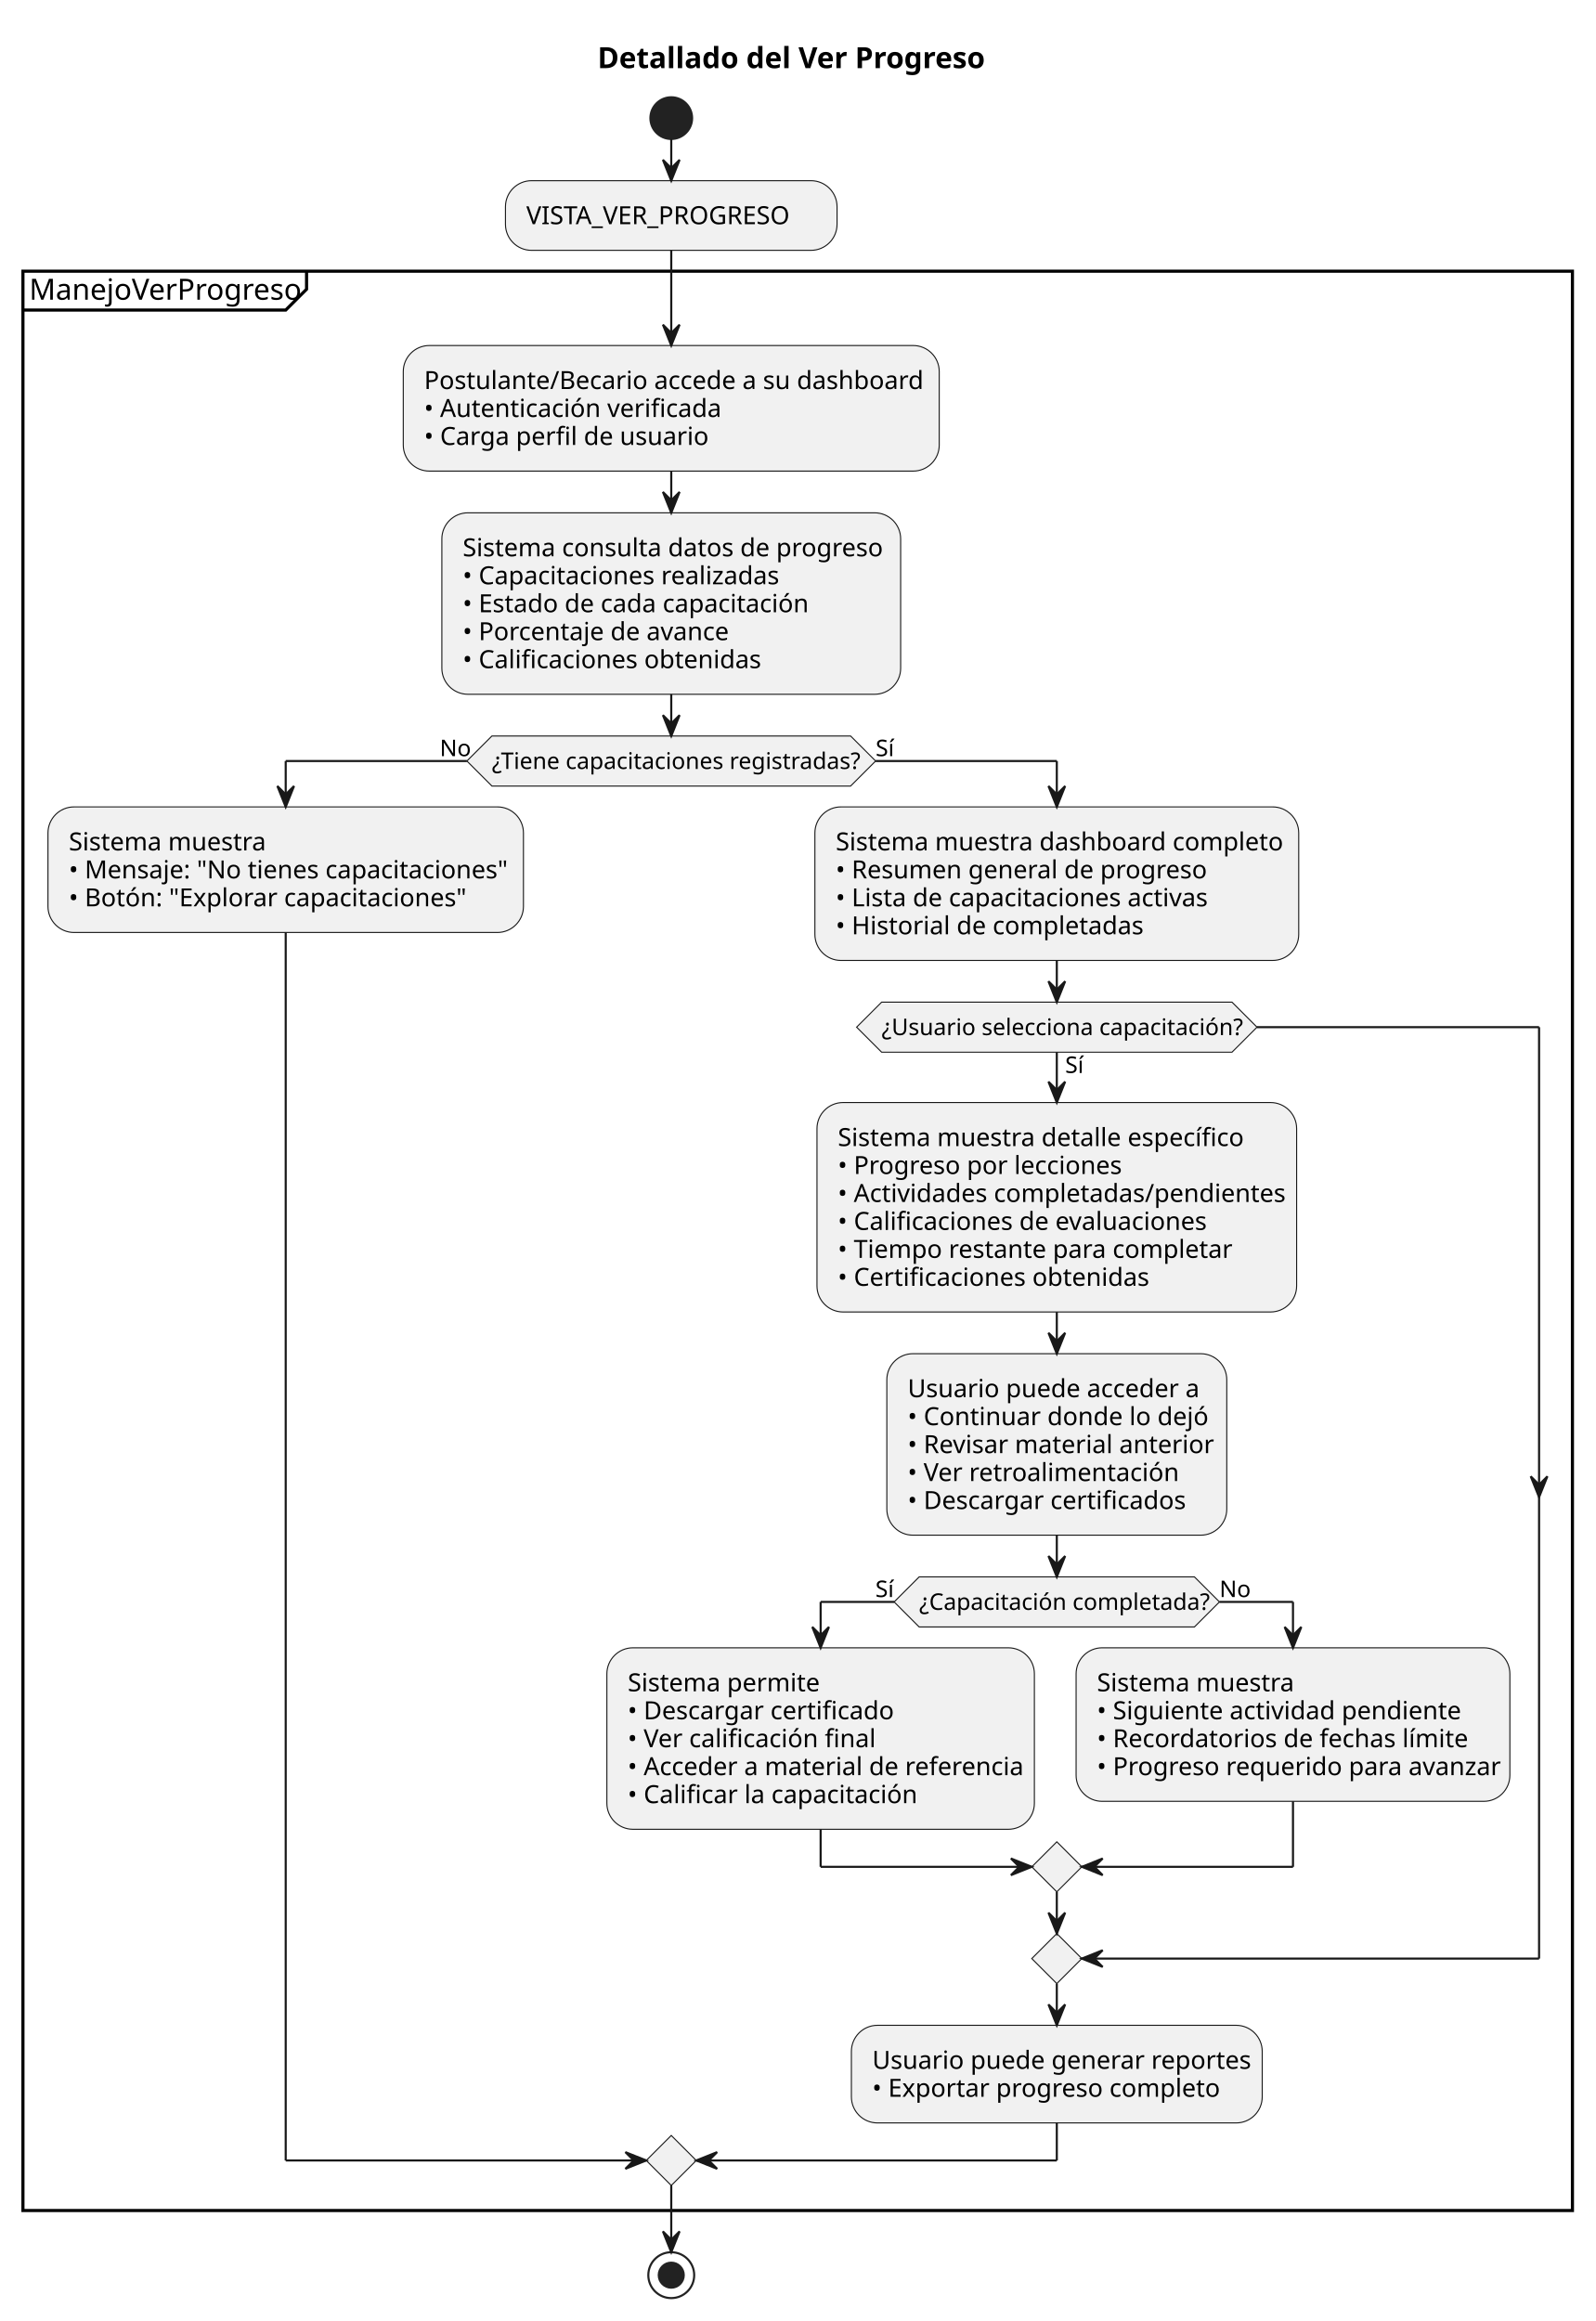
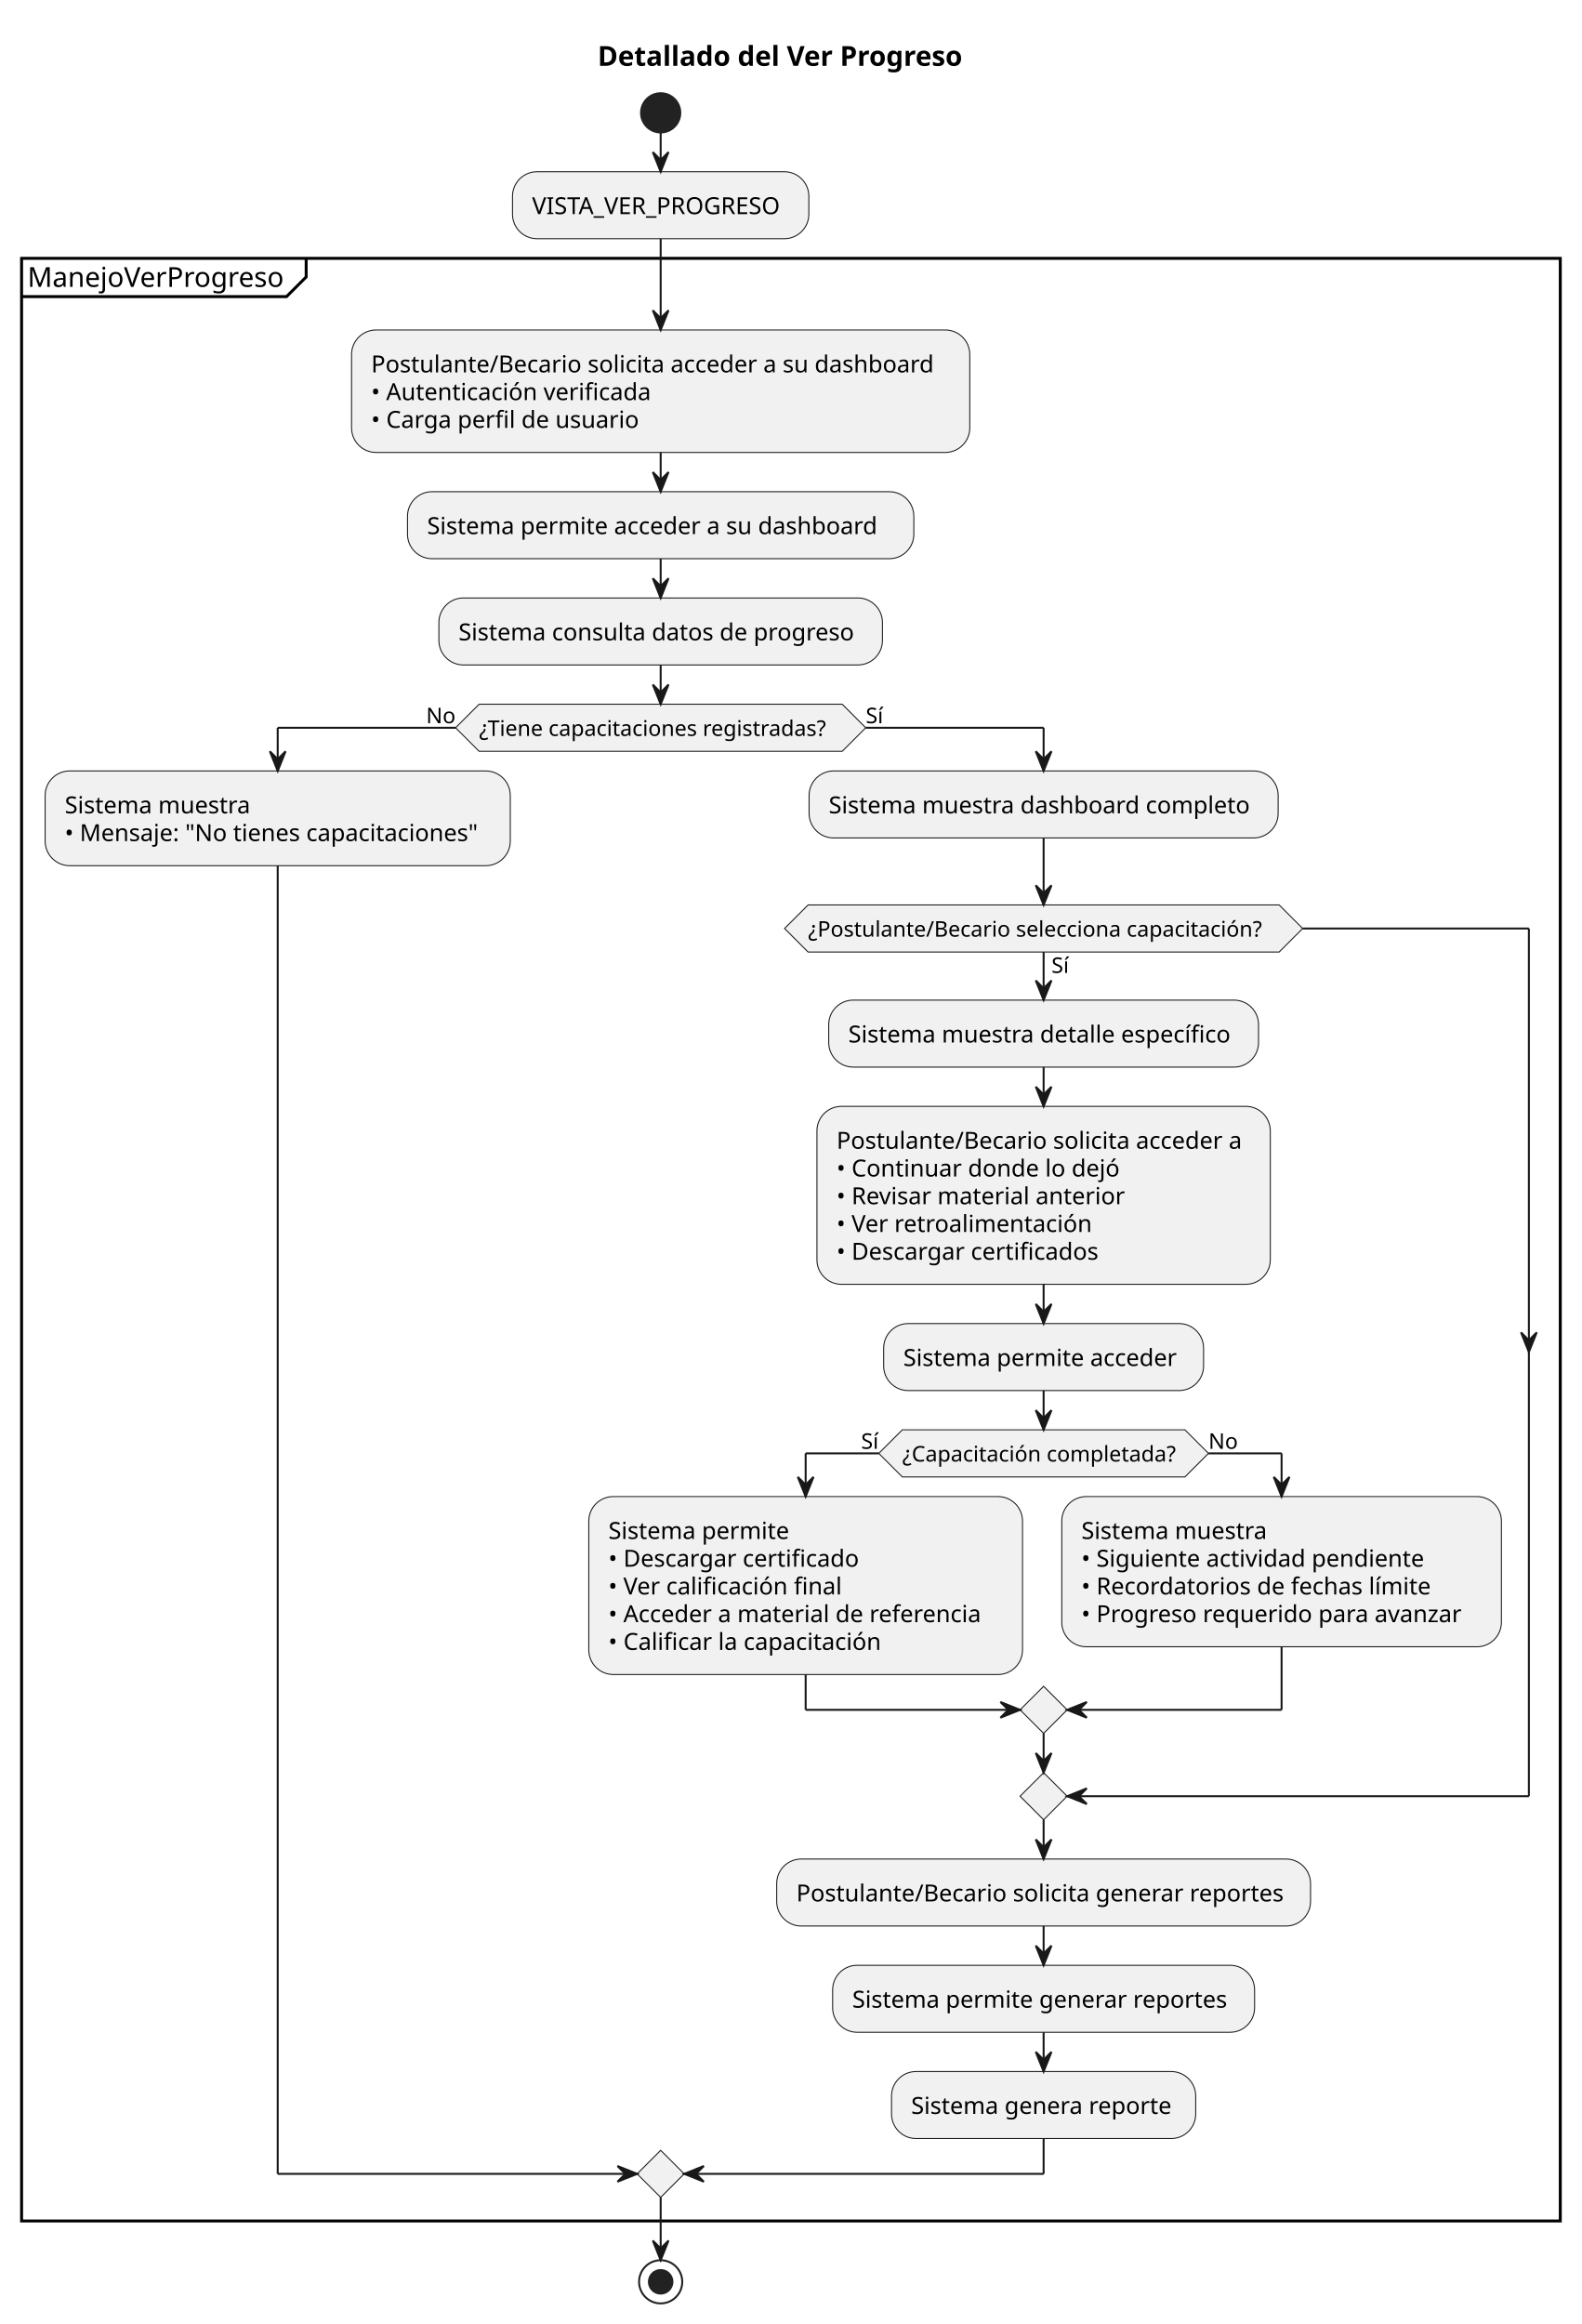
- <svg xmlns="http://www.w3.org/2000/svg" contentStyleType="text/css" height="1113px" preserveAspectRatio="none" style="width:765px;height:1113px;background:#FFFFFF;" version="1.1" viewBox="0 0 765 1113" width="765px" zoomAndPan="magnify">
+ <svg xmlns="http://www.w3.org/2000/svg" contentStyleType="text/css" height="1184px" preserveAspectRatio="none" style="width:806px;height:1184px;background:#FFFFFF;" version="1.1" viewBox="0 0 806 1184" width="806px" zoomAndPan="magnify">
  <defs />
  <g>
-     <text fill="#000000" font-family="sans-serif" font-size="14" font-weight="bold" lengthAdjust="spacing" textLength="189" x="286.5" y="32.674">Detallado del Ver Progreso</text>
-     <ellipse cx="321.875" cy="56.641" fill="#222222" rx="10" ry="10" style="stroke:#222222;stroke-width:1.0;" />
-     <rect fill="#F1F1F1" height="33.406" rx="12.5" ry="12.5" style="stroke:#181818;stroke-width:0.5;" width="159" x="242.375" y="86.641" />
-     <text fill="#000000" font-family="sans-serif" font-size="12" lengthAdjust="spacing" textLength="139" x="252.375" y="107.504">VISTA_VER_PROGRESO</text>
-     <rect fill="none" height="929.973" style="stroke:#000000;stroke-width:1.5;" width="743" x="11" y="130.047" />
-     <path d="M147,130.047 L147,138.688 L137,148.688 L11,148.688 " fill="none" style="stroke:#000000;stroke-width:1.5;" />
-     <text fill="#000000" font-family="sans-serif" font-size="14" lengthAdjust="spacing" textLength="126" x="14" y="143.721">ManejoVerProgreso</text>
-     <rect fill="#F1F1F1" height="60.219" rx="12.5" ry="12.5" style="stroke:#181818;stroke-width:0.5;" width="257" x="193.375" y="165.688" />
-     <text fill="#000000" font-family="sans-serif" font-size="12" lengthAdjust="spacing" textLength="237" x="203.375" y="186.551">Postulante/Becario accede a su dashboard</text>
-     <text fill="#000000" font-family="sans-serif" font-size="12" lengthAdjust="spacing" textLength="136" x="203.375" y="199.957">• Autenticación verificada</text>
-     <text fill="#000000" font-family="sans-serif" font-size="12" lengthAdjust="spacing" textLength="134" x="203.375" y="213.363">• Carga perfil de usuario</text>
-     <rect fill="#F1F1F1" height="87.031" rx="12.5" ry="12.5" style="stroke:#181818;stroke-width:0.5;" width="220" x="211.875" y="245.906" />
-     <text fill="#000000" font-family="sans-serif" font-size="12" lengthAdjust="spacing" textLength="200" x="221.875" y="266.769">Sistema consulta datos de progreso</text>
-     <text fill="#000000" font-family="sans-serif" font-size="12" lengthAdjust="spacing" textLength="154" x="221.875" y="280.176">• Capacitaciones realizadas</text>
-     <text fill="#000000" font-family="sans-serif" font-size="12" lengthAdjust="spacing" textLength="166" x="221.875" y="293.582">• Estado de cada capacitación</text>
-     <text fill="#000000" font-family="sans-serif" font-size="12" lengthAdjust="spacing" textLength="126" x="221.875" y="306.988">• Porcentaje de avance</text>
-     <text fill="#000000" font-family="sans-serif" font-size="12" lengthAdjust="spacing" textLength="144" x="221.875" y="320.394">• Calificaciones obtenidas</text>
-     <polygon fill="#F1F1F1" points="235.875,352.938,407.875,352.938,419.875,364.938,407.875,376.938,235.875,376.938,223.875,364.938,235.875,352.938" style="stroke:#181818;stroke-width:0.5;" />
-     <text fill="#000000" font-family="sans-serif" font-size="11" lengthAdjust="spacing" textLength="172" x="235.875" y="368.751">¿Tiene capacitaciones registradas?</text>
-     <text fill="#000000" font-family="sans-serif" font-size="11" lengthAdjust="spacing" textLength="13" x="210.875" y="362.606">No</text>
-     <text fill="#000000" font-family="sans-serif" font-size="11" lengthAdjust="spacing" textLength="9" x="419.875" y="362.606">Sí</text>
-     <rect fill="#F1F1F1" height="60.219" rx="12.5" ry="12.5" style="stroke:#181818;stroke-width:0.5;" width="228" x="23" y="386.938" />
-     <text fill="#000000" font-family="sans-serif" font-size="12" lengthAdjust="spacing" textLength="95" x="33" y="407.801">Sistema muestra</text>
-     <text fill="#000000" font-family="sans-serif" font-size="12" lengthAdjust="spacing" textLength="208" x="33" y="421.207">• Mensaje: "No tienes capacitaciones"</text>
-     <text fill="#000000" font-family="sans-serif" font-size="12" lengthAdjust="spacing" textLength="185" x="33" y="434.613">• Botón: "Explorar capacitaciones"</text>
-     <rect fill="#F1F1F1" height="73.625" rx="12.5" ry="12.5" style="stroke:#181818;stroke-width:0.5;" width="232" x="390.75" y="386.938" />
-     <text fill="#000000" font-family="sans-serif" font-size="12" lengthAdjust="spacing" textLength="212" x="400.75" y="407.801">Sistema muestra dashboard completo</text>
-     <text fill="#000000" font-family="sans-serif" font-size="12" lengthAdjust="spacing" textLength="178" x="400.75" y="421.207">• Resumen general de progreso</text>
-     <text fill="#000000" font-family="sans-serif" font-size="12" lengthAdjust="spacing" textLength="179" x="400.75" y="434.613">• Lista de capacitaciones activas</text>
-     <text fill="#000000" font-family="sans-serif" font-size="12" lengthAdjust="spacing" textLength="146" x="400.75" y="448.019">• Historial de completadas</text>
-     <rect fill="#F1F1F1" height="100.438" rx="12.5" ry="12.5" style="stroke:#181818;stroke-width:0.5;" width="230" x="391.75" y="528.707" />
-     <text fill="#000000" font-family="sans-serif" font-size="12" lengthAdjust="spacing" textLength="194" x="401.75" y="549.57">Sistema muestra detalle específico</text>
-     <text fill="#000000" font-family="sans-serif" font-size="12" lengthAdjust="spacing" textLength="136" x="401.75" y="562.977">• Progreso por lecciones</text>
-     <text fill="#000000" font-family="sans-serif" font-size="12" lengthAdjust="spacing" textLength="210" x="401.75" y="576.383">• Actividades completadas/pendientes</text>
-     <text fill="#000000" font-family="sans-serif" font-size="12" lengthAdjust="spacing" textLength="179" x="401.75" y="589.789">• Calificaciones de evaluaciones</text>
-     <text fill="#000000" font-family="sans-serif" font-size="12" lengthAdjust="spacing" textLength="184" x="401.75" y="603.195">• Tiempo restante para completar</text>
-     <text fill="#000000" font-family="sans-serif" font-size="12" lengthAdjust="spacing" textLength="148" x="401.75" y="616.602">• Certificaciones obtenidas</text>
-     <rect fill="#F1F1F1" height="87.031" rx="12.5" ry="12.5" style="stroke:#181818;stroke-width:0.5;" width="163" x="425.25" y="649.144" />
-     <text fill="#000000" font-family="sans-serif" font-size="12" lengthAdjust="spacing" textLength="139" x="435.25" y="670.008">Usuario puede acceder a</text>
-     <text fill="#000000" font-family="sans-serif" font-size="12" lengthAdjust="spacing" textLength="140" x="435.25" y="683.414">• Continuar donde lo dejó</text>
-     <text fill="#000000" font-family="sans-serif" font-size="12" lengthAdjust="spacing" textLength="143" x="435.25" y="696.82">• Revisar material anterior</text>
-     <text fill="#000000" font-family="sans-serif" font-size="12" lengthAdjust="spacing" textLength="125" x="435.25" y="710.227">• Ver retroalimentación</text>
-     <text fill="#000000" font-family="sans-serif" font-size="12" lengthAdjust="spacing" textLength="132" x="435.25" y="723.633">• Descargar certificados</text>
-     <polygon fill="#F1F1F1" points="440.75,756.176,572.75,756.176,584.75,768.176,572.75,780.176,440.75,780.176,428.75,768.176,440.75,756.176" style="stroke:#181818;stroke-width:0.5;" />
-     <text fill="#000000" font-family="sans-serif" font-size="11" lengthAdjust="spacing" textLength="132" x="440.75" y="771.989">¿Capacitación completada?</text>
-     <text fill="#000000" font-family="sans-serif" font-size="11" lengthAdjust="spacing" textLength="9" x="419.75" y="765.845">Sí</text>
-     <text fill="#000000" font-family="sans-serif" font-size="11" lengthAdjust="spacing" textLength="13" x="584.75" y="765.845">No</text>
-     <rect fill="#F1F1F1" height="87.031" rx="12.5" ry="12.5" style="stroke:#181818;stroke-width:0.5;" width="205" x="291" y="790.176" />
-     <text fill="#000000" font-family="sans-serif" font-size="12" lengthAdjust="spacing" textLength="91" x="301" y="811.039">Sistema permite</text>
-     <text fill="#000000" font-family="sans-serif" font-size="12" lengthAdjust="spacing" textLength="125" x="301" y="824.445">• Descargar certificado</text>
-     <text fill="#000000" font-family="sans-serif" font-size="12" lengthAdjust="spacing" textLength="116" x="301" y="837.852">• Ver calificación final</text>
-     <text fill="#000000" font-family="sans-serif" font-size="12" lengthAdjust="spacing" textLength="185" x="301" y="851.258">• Acceder a material de referencia</text>
-     <text fill="#000000" font-family="sans-serif" font-size="12" lengthAdjust="spacing" textLength="138" x="301" y="864.664">• Calificar la capacitación</text>
-     <rect fill="#F1F1F1" height="73.625" rx="12.5" ry="12.5" style="stroke:#181818;stroke-width:0.5;" width="208" x="516" y="790.176" />
-     <text fill="#000000" font-family="sans-serif" font-size="12" lengthAdjust="spacing" textLength="95" x="526" y="811.039">Sistema muestra</text>
-     <text fill="#000000" font-family="sans-serif" font-size="12" lengthAdjust="spacing" textLength="169" x="526" y="824.445">• Siguiente actividad pendiente</text>
-     <text fill="#000000" font-family="sans-serif" font-size="12" lengthAdjust="spacing" textLength="176" x="526" y="837.852">• Recordatorios de fechas límite</text>
-     <text fill="#000000" font-family="sans-serif" font-size="12" lengthAdjust="spacing" textLength="188" x="526" y="851.258">• Progreso requerido para avanzar</text>
-     <polygon fill="#F1F1F1" points="506.75,883.207,518.75,895.207,506.75,907.207,494.75,895.207,506.75,883.207" style="stroke:#181818;stroke-width:0.5;" />
-     <polygon fill="#F1F1F1" points="422.75,480.562,590.75,480.562,602.75,492.562,590.75,504.562,422.75,504.562,410.75,492.562,422.75,480.562" style="stroke:#181818;stroke-width:0.5;" />
-     <text fill="#000000" font-family="sans-serif" font-size="11" lengthAdjust="spacing" textLength="9" x="510.75" y="514.52">Sí</text>
-     <text fill="#000000" font-family="sans-serif" font-size="11" lengthAdjust="spacing" textLength="168" x="422.75" y="496.376">¿Usuario selecciona capacitación?</text>
-     <polygon fill="#F1F1F1" points="506.75,927.207,518.75,939.207,506.75,951.207,494.75,939.207,506.75,927.207" style="stroke:#181818;stroke-width:0.5;" />
-     <rect fill="#F1F1F1" height="46.812" rx="12.5" ry="12.5" style="stroke:#181818;stroke-width:0.5;" width="197" x="408.25" y="971.207" />
-     <text fill="#000000" font-family="sans-serif" font-size="12" lengthAdjust="spacing" textLength="177" x="418.25" y="992.07">Usuario puede generar reportes</text>
-     <text fill="#000000" font-family="sans-serif" font-size="12" lengthAdjust="spacing" textLength="160" x="418.25" y="1005.477">• Exportar progreso completo</text>
-     <polygon fill="#F1F1F1" points="321.875,1024.02,333.875,1036.02,321.875,1048.02,309.875,1036.02,321.875,1024.02" style="stroke:#181818;stroke-width:0.5;" />
-     <ellipse cx="321.875" cy="1091.02" fill="none" rx="11" ry="11" style="stroke:#222222;stroke-width:1.0;" />
-     <ellipse cx="321.875" cy="1091.02" fill="#222222" rx="6" ry="6" style="stroke:#222222;stroke-width:1.0;" />
-     <line style="stroke:#181818;stroke-width:1.0;" x1="321.875" x2="321.875" y1="66.641" y2="86.641" />
-     <polygon fill="#181818" points="317.875,76.641,321.875,86.641,325.875,76.641,321.875,80.641" style="stroke:#181818;stroke-width:1.0;" />
-     <line style="stroke:#181818;stroke-width:1.0;" x1="321.875" x2="321.875" y1="225.906" y2="245.906" />
-     <polygon fill="#181818" points="317.875,235.906,321.875,245.906,325.875,235.906,321.875,239.906" style="stroke:#181818;stroke-width:1.0;" />
-     <line style="stroke:#181818;stroke-width:1.0;" x1="506.75" x2="506.75" y1="629.144" y2="649.144" />
-     <polygon fill="#181818" points="502.75,639.144,506.75,649.144,510.75,639.144,506.75,643.144" style="stroke:#181818;stroke-width:1.0;" />
-     <line style="stroke:#181818;stroke-width:1.0;" x1="428.75" x2="393.5" y1="768.176" y2="768.176" />
-     <line style="stroke:#181818;stroke-width:1.0;" x1="393.5" x2="393.5" y1="768.176" y2="790.176" />
-     <polygon fill="#181818" points="389.5,780.176,393.5,790.176,397.5,780.176,393.5,784.176" style="stroke:#181818;stroke-width:1.0;" />
-     <line style="stroke:#181818;stroke-width:1.0;" x1="584.75" x2="620" y1="768.176" y2="768.176" />
-     <line style="stroke:#181818;stroke-width:1.0;" x1="620" x2="620" y1="768.176" y2="790.176" />
-     <polygon fill="#181818" points="616,780.176,620,790.176,624,780.176,620,784.176" style="stroke:#181818;stroke-width:1.0;" />
-     <line style="stroke:#181818;stroke-width:1.0;" x1="393.5" x2="393.5" y1="877.207" y2="895.207" />
-     <line style="stroke:#181818;stroke-width:1.0;" x1="393.5" x2="494.75" y1="895.207" y2="895.207" />
-     <polygon fill="#181818" points="484.75,891.207,494.75,895.207,484.75,899.207,488.75,895.207" style="stroke:#181818;stroke-width:1.0;" />
-     <line style="stroke:#181818;stroke-width:1.0;" x1="620" x2="620" y1="863.801" y2="895.207" />
-     <line style="stroke:#181818;stroke-width:1.0;" x1="620" x2="518.75" y1="895.207" y2="895.207" />
-     <polygon fill="#181818" points="528.75,891.207,518.75,895.207,528.75,899.207,524.75,895.207" style="stroke:#181818;stroke-width:1.0;" />
-     <line style="stroke:#181818;stroke-width:1.0;" x1="506.75" x2="506.75" y1="736.176" y2="756.176" />
-     <polygon fill="#181818" points="502.75,746.176,506.75,756.176,510.75,746.176,506.75,750.176" style="stroke:#181818;stroke-width:1.0;" />
-     <line style="stroke:#181818;stroke-width:1.0;" x1="506.75" x2="506.75" y1="504.562" y2="528.707" />
-     <polygon fill="#181818" points="502.75,518.707,506.75,528.707,510.75,518.707,506.75,522.707" style="stroke:#181818;stroke-width:1.0;" />
-     <line style="stroke:#181818;stroke-width:1.0;" x1="602.75" x2="738" y1="492.562" y2="492.562" />
-     <polygon fill="#181818" points="734,707.957,738,717.957,742,707.957,738,711.957" style="stroke:#181818;stroke-width:1.0;" />
-     <line style="stroke:#181818;stroke-width:1.0;" x1="738" x2="738" y1="492.562" y2="939.207" />
-     <line style="stroke:#181818;stroke-width:1.0;" x1="738" x2="518.75" y1="939.207" y2="939.207" />
-     <polygon fill="#181818" points="528.75,935.207,518.75,939.207,528.75,943.207,524.75,939.207" style="stroke:#181818;stroke-width:1.0;" />
-     <line style="stroke:#181818;stroke-width:1.0;" x1="506.75" x2="506.75" y1="907.207" y2="927.207" />
-     <polygon fill="#181818" points="502.75,917.207,506.75,927.207,510.75,917.207,506.75,921.207" style="stroke:#181818;stroke-width:1.0;" />
-     <line style="stroke:#181818;stroke-width:1.0;" x1="506.75" x2="506.75" y1="460.562" y2="480.562" />
-     <polygon fill="#181818" points="502.75,470.562,506.75,480.562,510.75,470.562,506.75,474.562" style="stroke:#181818;stroke-width:1.0;" />
-     <line style="stroke:#181818;stroke-width:1.0;" x1="506.75" x2="506.75" y1="951.207" y2="971.207" />
-     <polygon fill="#181818" points="502.75,961.207,506.75,971.207,510.75,961.207,506.75,965.207" style="stroke:#181818;stroke-width:1.0;" />
-     <line style="stroke:#181818;stroke-width:1.0;" x1="223.875" x2="137" y1="364.938" y2="364.938" />
-     <line style="stroke:#181818;stroke-width:1.0;" x1="137" x2="137" y1="364.938" y2="386.938" />
-     <polygon fill="#181818" points="133,376.938,137,386.938,141,376.938,137,380.938" style="stroke:#181818;stroke-width:1.0;" />
-     <line style="stroke:#181818;stroke-width:1.0;" x1="419.875" x2="506.75" y1="364.938" y2="364.938" />
-     <line style="stroke:#181818;stroke-width:1.0;" x1="506.75" x2="506.75" y1="364.938" y2="386.938" />
-     <polygon fill="#181818" points="502.75,376.938,506.75,386.938,510.75,376.938,506.75,380.938" style="stroke:#181818;stroke-width:1.0;" />
-     <line style="stroke:#181818;stroke-width:1.0;" x1="137" x2="137" y1="447.156" y2="1036.02" />
-     <line style="stroke:#181818;stroke-width:1.0;" x1="137" x2="309.875" y1="1036.02" y2="1036.02" />
-     <polygon fill="#181818" points="299.875,1032.02,309.875,1036.02,299.875,1040.02,303.875,1036.02" style="stroke:#181818;stroke-width:1.0;" />
-     <line style="stroke:#181818;stroke-width:1.0;" x1="506.75" x2="506.75" y1="1018.019" y2="1036.02" />
-     <line style="stroke:#181818;stroke-width:1.0;" x1="506.75" x2="333.875" y1="1036.02" y2="1036.02" />
-     <polygon fill="#181818" points="343.875,1032.02,333.875,1036.02,343.875,1040.02,339.875,1036.02" style="stroke:#181818;stroke-width:1.0;" />
-     <line style="stroke:#181818;stroke-width:1.0;" x1="321.875" x2="321.875" y1="332.938" y2="352.938" />
-     <polygon fill="#181818" points="317.875,342.938,321.875,352.938,325.875,342.938,321.875,346.938" style="stroke:#181818;stroke-width:1.0;" />
-     <line style="stroke:#181818;stroke-width:1.0;" x1="321.875" x2="321.875" y1="120.047" y2="165.688" />
-     <polygon fill="#181818" points="317.875,155.688,321.875,165.688,325.875,155.688,321.875,159.688" style="stroke:#181818;stroke-width:1.0;" />
-     <line style="stroke:#181818;stroke-width:1.0;" x1="321.875" x2="321.875" y1="1048.02" y2="1080.02" />
-     <polygon fill="#181818" points="317.875,1070.02,321.875,1080.02,325.875,1070.02,321.875,1074.02" style="stroke:#181818;stroke-width:1.0;" />
+     <text fill="#000000" font-family="sans-serif" font-size="14" font-weight="bold" lengthAdjust="spacing" textLength="194" x="304.5" y="33.535">Detallado del Ver Progreso</text>
+     <ellipse cx="336.625" cy="57.488" fill="#222222" rx="10" ry="10" style="stroke:#222222;stroke-width:1.0;" />
+     <rect fill="#F1F1F1" height="34.133" rx="12.5" ry="12.5" style="stroke:#181818;stroke-width:0.5;" width="151" x="261.125" y="87.488" />
+     <text fill="#000000" font-family="sans-serif" font-size="12" lengthAdjust="spacing" textLength="131" x="271.125" y="109.09">VISTA_VER_PROGRESO</text>
+     <rect fill="none" height="999.888" style="stroke:#000000;stroke-width:1.5;" width="784" x="11" y="131.621" />
+     <path d="M156,131.621 L156,141.109 L146,151.109 L11,151.109 " fill="none" style="stroke:#000000;stroke-width:1.5;" />
+     <text fill="#000000" font-family="sans-serif" font-size="14" lengthAdjust="spacing" textLength="135" x="14" y="146.156">ManejoVerProgreso</text>
+     <rect fill="#F1F1F1" height="62.398" rx="12.5" ry="12.5" style="stroke:#181818;stroke-width:0.5;" width="315" x="179.125" y="168.109" />
+     <text fill="#000000" font-family="sans-serif" font-size="12" lengthAdjust="spacing" textLength="295" x="189.125" y="189.711">Postulante/Becario solicita acceder a su dashboard</text>
+     <text fill="#000000" font-family="sans-serif" font-size="12" lengthAdjust="spacing" textLength="147" x="189.125" y="203.844">• Autenticación verificada</text>
+     <text fill="#000000" font-family="sans-serif" font-size="12" lengthAdjust="spacing" textLength="144" x="189.125" y="217.977">• Carga perfil de usuario</text>
+     <rect fill="#F1F1F1" height="34.133" rx="12.5" ry="12.5" style="stroke:#181818;stroke-width:0.5;" width="258" x="207.625" y="250.508" />
+     <text fill="#000000" font-family="sans-serif" font-size="12" lengthAdjust="spacing" textLength="238" x="217.625" y="272.109">Sistema permite acceder a su dashboard</text>
+     <rect fill="#F1F1F1" height="34.133" rx="12.5" ry="12.5" style="stroke:#181818;stroke-width:0.5;" width="226" x="223.625" y="304.641" />
+     <text fill="#000000" font-family="sans-serif" font-size="12" lengthAdjust="spacing" textLength="206" x="233.625" y="326.242">Sistema consulta datos de progreso</text>
+     <polygon fill="#F1F1F1" points="244.125,358.773,429.125,358.773,441.125,370.773,429.125,382.773,244.125,382.773,232.125,370.773,244.125,358.773" style="stroke:#181818;stroke-width:0.5;" />
+     <text fill="#000000" font-family="sans-serif" font-size="11" lengthAdjust="spacing" textLength="185" x="244.125" y="374.931">¿Tiene capacitaciones registradas?</text>
+     <text fill="#000000" font-family="sans-serif" font-size="11" lengthAdjust="spacing" textLength="15" x="217.125" y="368.453">No</text>
+     <text fill="#000000" font-family="sans-serif" font-size="11" lengthAdjust="spacing" textLength="9" x="441.125" y="368.453">Sí</text>
+     <rect fill="#F1F1F1" height="48.266" rx="12.5" ry="12.5" style="stroke:#181818;stroke-width:0.5;" width="237" x="23" y="392.773" />
+     <text fill="#000000" font-family="sans-serif" font-size="12" lengthAdjust="spacing" textLength="95" x="33" y="414.375">Sistema muestra</text>
+     <text fill="#000000" font-family="sans-serif" font-size="12" lengthAdjust="spacing" textLength="217" x="33" y="428.508">• Mensaje: "No tienes capacitaciones"</text>
+     <rect fill="#F1F1F1" height="34.133" rx="12.5" ry="12.5" style="stroke:#181818;stroke-width:0.5;" width="239" x="412.25" y="392.773" />
+     <text fill="#000000" font-family="sans-serif" font-size="12" lengthAdjust="spacing" textLength="219" x="422.25" y="414.375">Sistema muestra dashboard completo</text>
+     <rect fill="#F1F1F1" height="34.133" rx="12.5" ry="12.5" style="stroke:#181818;stroke-width:0.5;" width="219" x="422.25" y="509.517" />
+     <text fill="#000000" font-family="sans-serif" font-size="12" lengthAdjust="spacing" textLength="199" x="432.25" y="531.118">Sistema muestra detalle específico</text>
+     <rect fill="#F1F1F1" height="90.664" rx="12.5" ry="12.5" style="stroke:#181818;stroke-width:0.5;" width="231" x="416.25" y="563.649" />
+     <text fill="#000000" font-family="sans-serif" font-size="12" lengthAdjust="spacing" textLength="211" x="426.25" y="585.251">Postulante/Becario solicita acceder a</text>
+     <text fill="#000000" font-family="sans-serif" font-size="12" lengthAdjust="spacing" textLength="151" x="426.25" y="599.384">• Continuar donde lo dejó</text>
+     <text fill="#000000" font-family="sans-serif" font-size="12" lengthAdjust="spacing" textLength="153" x="426.25" y="613.517">• Revisar material anterior</text>
+     <text fill="#000000" font-family="sans-serif" font-size="12" lengthAdjust="spacing" textLength="135" x="426.25" y="627.649">• Ver retroalimentación</text>
+     <text fill="#000000" font-family="sans-serif" font-size="12" lengthAdjust="spacing" textLength="140" x="426.25" y="641.782">• Descargar certificados</text>
+     <rect fill="#F1F1F1" height="34.133" rx="12.5" ry="12.5" style="stroke:#181818;stroke-width:0.5;" width="163" x="450.25" y="674.313" />
+     <text fill="#000000" font-family="sans-serif" font-size="12" lengthAdjust="spacing" textLength="143" x="460.25" y="695.915">Sistema permite acceder</text>
+     <polygon fill="#F1F1F1" points="459.75,728.446,603.75,728.446,615.75,740.446,603.75,752.446,459.75,752.446,447.75,740.446,459.75,728.446" style="stroke:#181818;stroke-width:0.5;" />
+     <text fill="#000000" font-family="sans-serif" font-size="11" lengthAdjust="spacing" textLength="144" x="459.75" y="744.604">¿Capacitación completada?</text>
+     <text fill="#000000" font-family="sans-serif" font-size="11" lengthAdjust="spacing" textLength="9" x="438.75" y="738.126">Sí</text>
+     <text fill="#000000" font-family="sans-serif" font-size="11" lengthAdjust="spacing" textLength="15" x="615.75" y="738.126">No</text>
+     <rect fill="#F1F1F1" height="90.664" rx="12.5" ry="12.5" style="stroke:#181818;stroke-width:0.5;" width="221" x="300" y="762.446" />
+     <text fill="#000000" font-family="sans-serif" font-size="12" lengthAdjust="spacing" textLength="93" x="310" y="784.048">Sistema permite</text>
+     <text fill="#000000" font-family="sans-serif" font-size="12" lengthAdjust="spacing" textLength="134" x="310" y="798.181">• Descargar certificado</text>
+     <text fill="#000000" font-family="sans-serif" font-size="12" lengthAdjust="spacing" textLength="125" x="310" y="812.313">• Ver calificación final</text>
+     <text fill="#000000" font-family="sans-serif" font-size="12" lengthAdjust="spacing" textLength="201" x="310" y="826.446">• Acceder a material de referencia</text>
+     <text fill="#000000" font-family="sans-serif" font-size="12" lengthAdjust="spacing" textLength="146" x="310" y="840.579">• Calificar la capacitación</text>
+     <rect fill="#F1F1F1" height="76.531" rx="12.5" ry="12.5" style="stroke:#181818;stroke-width:0.5;" width="224" x="541" y="762.446" />
+     <text fill="#000000" font-family="sans-serif" font-size="12" lengthAdjust="spacing" textLength="95" x="551" y="784.048">Sistema muestra</text>
+     <text fill="#000000" font-family="sans-serif" font-size="12" lengthAdjust="spacing" textLength="180" x="551" y="798.181">• Siguiente actividad pendiente</text>
+     <text fill="#000000" font-family="sans-serif" font-size="12" lengthAdjust="spacing" textLength="186" x="551" y="812.313">• Recordatorios de fechas límite</text>
+     <text fill="#000000" font-family="sans-serif" font-size="12" lengthAdjust="spacing" textLength="204" x="551" y="826.446">• Progreso requerido para avanzar</text>
+     <polygon fill="#F1F1F1" points="531.75,859.11,543.75,871.11,531.75,883.11,519.75,871.11,531.75,859.11" style="stroke:#181818;stroke-width:0.5;" />
+     <polygon fill="#F1F1F1" points="411.75,461.039,651.75,461.039,663.75,473.039,651.75,485.039,411.75,485.039,399.75,473.039,411.75,461.039" style="stroke:#181818;stroke-width:0.5;" />
+     <text fill="#000000" font-family="sans-serif" font-size="11" lengthAdjust="spacing" textLength="9" x="535.75" y="495.674">Sí</text>
+     <text fill="#000000" font-family="sans-serif" font-size="11" lengthAdjust="spacing" textLength="240" x="411.75" y="477.196">¿Postulante/Becario selecciona capacitación?</text>
+     <polygon fill="#F1F1F1" points="531.75,903.11,543.75,915.11,531.75,927.11,519.75,915.11,531.75,903.11" style="stroke:#181818;stroke-width:0.5;" />
+     <rect fill="#F1F1F1" height="34.133" rx="12.5" ry="12.5" style="stroke:#181818;stroke-width:0.5;" width="272" x="395.75" y="947.11" />
+     <text fill="#000000" font-family="sans-serif" font-size="12" lengthAdjust="spacing" textLength="252" x="405.75" y="968.712">Postulante/Becario solicita generar reportes</text>
+     <rect fill="#F1F1F1" height="34.133" rx="12.5" ry="12.5" style="stroke:#181818;stroke-width:0.5;" width="215" x="424.25" y="1001.243" />
+     <text fill="#000000" font-family="sans-serif" font-size="12" lengthAdjust="spacing" textLength="195" x="434.25" y="1022.845">Sistema permite generar reportes</text>
+     <rect fill="#F1F1F1" height="34.133" rx="12.5" ry="12.5" style="stroke:#181818;stroke-width:0.5;" width="155" x="454.25" y="1055.376" />
+     <text fill="#000000" font-family="sans-serif" font-size="12" lengthAdjust="spacing" textLength="135" x="464.25" y="1076.977">Sistema genera reporte</text>
+     <polygon fill="#F1F1F1" points="336.625,1095.509,348.625,1107.509,336.625,1119.509,324.625,1107.509,336.625,1095.509" style="stroke:#181818;stroke-width:0.5;" />
+     <ellipse cx="336.625" cy="1162.509" fill="none" rx="11" ry="11" style="stroke:#222222;stroke-width:1.0;" />
+     <ellipse cx="336.625" cy="1162.509" fill="#222222" rx="6" ry="6" style="stroke:#222222;stroke-width:1.0;" />
+     <line style="stroke:#181818;stroke-width:1.0;" x1="336.625" x2="336.625" y1="67.488" y2="87.488" />
+     <polygon fill="#181818" points="332.625,77.488,336.625,87.488,340.625,77.488,336.625,81.488" style="stroke:#181818;stroke-width:1.0;" />
+     <line style="stroke:#181818;stroke-width:1.0;" x1="336.625" x2="336.625" y1="230.508" y2="250.508" />
+     <polygon fill="#181818" points="332.625,240.508,336.625,250.508,340.625,240.508,336.625,244.508" style="stroke:#181818;stroke-width:1.0;" />
+     <line style="stroke:#181818;stroke-width:1.0;" x1="336.625" x2="336.625" y1="284.641" y2="304.641" />
+     <polygon fill="#181818" points="332.625,294.641,336.625,304.641,340.625,294.641,336.625,298.641" style="stroke:#181818;stroke-width:1.0;" />
+     <line style="stroke:#181818;stroke-width:1.0;" x1="531.75" x2="531.75" y1="543.649" y2="563.649" />
+     <polygon fill="#181818" points="527.75,553.649,531.75,563.649,535.75,553.649,531.75,557.649" style="stroke:#181818;stroke-width:1.0;" />
+     <line style="stroke:#181818;stroke-width:1.0;" x1="531.75" x2="531.75" y1="654.313" y2="674.313" />
+     <polygon fill="#181818" points="527.75,664.313,531.75,674.313,535.75,664.313,531.75,668.313" style="stroke:#181818;stroke-width:1.0;" />
+     <line style="stroke:#181818;stroke-width:1.0;" x1="447.75" x2="410.5" y1="740.446" y2="740.446" />
+     <line style="stroke:#181818;stroke-width:1.0;" x1="410.5" x2="410.5" y1="740.446" y2="762.446" />
+     <polygon fill="#181818" points="406.5,752.446,410.5,762.446,414.5,752.446,410.5,756.446" style="stroke:#181818;stroke-width:1.0;" />
+     <line style="stroke:#181818;stroke-width:1.0;" x1="615.75" x2="653" y1="740.446" y2="740.446" />
+     <line style="stroke:#181818;stroke-width:1.0;" x1="653" x2="653" y1="740.446" y2="762.446" />
+     <polygon fill="#181818" points="649,752.446,653,762.446,657,752.446,653,756.446" style="stroke:#181818;stroke-width:1.0;" />
+     <line style="stroke:#181818;stroke-width:1.0;" x1="410.5" x2="410.5" y1="853.11" y2="871.11" />
+     <line style="stroke:#181818;stroke-width:1.0;" x1="410.5" x2="519.75" y1="871.11" y2="871.11" />
+     <polygon fill="#181818" points="509.75,867.11,519.75,871.11,509.75,875.11,513.75,871.11" style="stroke:#181818;stroke-width:1.0;" />
+     <line style="stroke:#181818;stroke-width:1.0;" x1="653" x2="653" y1="838.977" y2="871.11" />
+     <line style="stroke:#181818;stroke-width:1.0;" x1="653" x2="543.75" y1="871.11" y2="871.11" />
+     <polygon fill="#181818" points="553.75,867.11,543.75,871.11,553.75,875.11,549.75,871.11" style="stroke:#181818;stroke-width:1.0;" />
+     <line style="stroke:#181818;stroke-width:1.0;" x1="531.75" x2="531.75" y1="708.446" y2="728.446" />
+     <polygon fill="#181818" points="527.75,718.446,531.75,728.446,535.75,718.446,531.75,722.446" style="stroke:#181818;stroke-width:1.0;" />
+     <line style="stroke:#181818;stroke-width:1.0;" x1="531.75" x2="531.75" y1="485.039" y2="509.517" />
+     <polygon fill="#181818" points="527.75,499.517,531.75,509.517,535.75,499.517,531.75,503.517" style="stroke:#181818;stroke-width:1.0;" />
+     <line style="stroke:#181818;stroke-width:1.0;" x1="663.75" x2="779" y1="473.039" y2="473.039" />
+     <polygon fill="#181818" points="775,678.813,779,688.813,783,678.813,779,682.813" style="stroke:#181818;stroke-width:1.0;" />
+     <line style="stroke:#181818;stroke-width:1.0;" x1="779" x2="779" y1="473.039" y2="915.11" />
+     <line style="stroke:#181818;stroke-width:1.0;" x1="779" x2="543.75" y1="915.11" y2="915.11" />
+     <polygon fill="#181818" points="553.75,911.11,543.75,915.11,553.75,919.11,549.75,915.11" style="stroke:#181818;stroke-width:1.0;" />
+     <line style="stroke:#181818;stroke-width:1.0;" x1="531.75" x2="531.75" y1="883.11" y2="903.11" />
+     <polygon fill="#181818" points="527.75,893.11,531.75,903.11,535.75,893.11,531.75,897.11" style="stroke:#181818;stroke-width:1.0;" />
+     <line style="stroke:#181818;stroke-width:1.0;" x1="531.75" x2="531.75" y1="426.906" y2="461.039" />
+     <polygon fill="#181818" points="527.75,451.039,531.75,461.039,535.75,451.039,531.75,455.039" style="stroke:#181818;stroke-width:1.0;" />
+     <line style="stroke:#181818;stroke-width:1.0;" x1="531.75" x2="531.75" y1="927.11" y2="947.11" />
+     <polygon fill="#181818" points="527.75,937.11,531.75,947.11,535.75,937.11,531.75,941.11" style="stroke:#181818;stroke-width:1.0;" />
+     <line style="stroke:#181818;stroke-width:1.0;" x1="531.75" x2="531.75" y1="981.243" y2="1001.243" />
+     <polygon fill="#181818" points="527.75,991.243,531.75,1001.243,535.75,991.243,531.75,995.243" style="stroke:#181818;stroke-width:1.0;" />
+     <line style="stroke:#181818;stroke-width:1.0;" x1="531.75" x2="531.75" y1="1035.376" y2="1055.376" />
+     <polygon fill="#181818" points="527.75,1045.376,531.75,1055.376,535.75,1045.376,531.75,1049.376" style="stroke:#181818;stroke-width:1.0;" />
+     <line style="stroke:#181818;stroke-width:1.0;" x1="232.125" x2="141.5" y1="370.773" y2="370.773" />
+     <line style="stroke:#181818;stroke-width:1.0;" x1="141.5" x2="141.5" y1="370.773" y2="392.773" />
+     <polygon fill="#181818" points="137.5,382.773,141.5,392.773,145.5,382.773,141.5,386.773" style="stroke:#181818;stroke-width:1.0;" />
+     <line style="stroke:#181818;stroke-width:1.0;" x1="441.125" x2="531.75" y1="370.773" y2="370.773" />
+     <line style="stroke:#181818;stroke-width:1.0;" x1="531.75" x2="531.75" y1="370.773" y2="392.773" />
+     <polygon fill="#181818" points="527.75,382.773,531.75,392.773,535.75,382.773,531.75,386.773" style="stroke:#181818;stroke-width:1.0;" />
+     <line style="stroke:#181818;stroke-width:1.0;" x1="141.5" x2="141.5" y1="441.039" y2="1107.509" />
+     <line style="stroke:#181818;stroke-width:1.0;" x1="141.5" x2="324.625" y1="1107.509" y2="1107.509" />
+     <polygon fill="#181818" points="314.625,1103.509,324.625,1107.509,314.625,1111.509,318.625,1107.509" style="stroke:#181818;stroke-width:1.0;" />
+     <line style="stroke:#181818;stroke-width:1.0;" x1="531.75" x2="531.75" y1="1089.509" y2="1107.509" />
+     <line style="stroke:#181818;stroke-width:1.0;" x1="531.75" x2="348.625" y1="1107.509" y2="1107.509" />
+     <polygon fill="#181818" points="358.625,1103.509,348.625,1107.509,358.625,1111.509,354.625,1107.509" style="stroke:#181818;stroke-width:1.0;" />
+     <line style="stroke:#181818;stroke-width:1.0;" x1="336.625" x2="336.625" y1="338.773" y2="358.773" />
+     <polygon fill="#181818" points="332.625,348.773,336.625,358.773,340.625,348.773,336.625,352.773" style="stroke:#181818;stroke-width:1.0;" />
+     <line style="stroke:#181818;stroke-width:1.0;" x1="336.625" x2="336.625" y1="121.621" y2="168.109" />
+     <polygon fill="#181818" points="332.625,158.109,336.625,168.109,340.625,158.109,336.625,162.109" style="stroke:#181818;stroke-width:1.0;" />
+     <line style="stroke:#181818;stroke-width:1.0;" x1="336.625" x2="336.625" y1="1119.509" y2="1151.509" />
+     <polygon fill="#181818" points="332.625,1141.509,336.625,1151.509,340.625,1141.509,336.625,1145.509" style="stroke:#181818;stroke-width:1.0;" />
  </g>
</svg>
